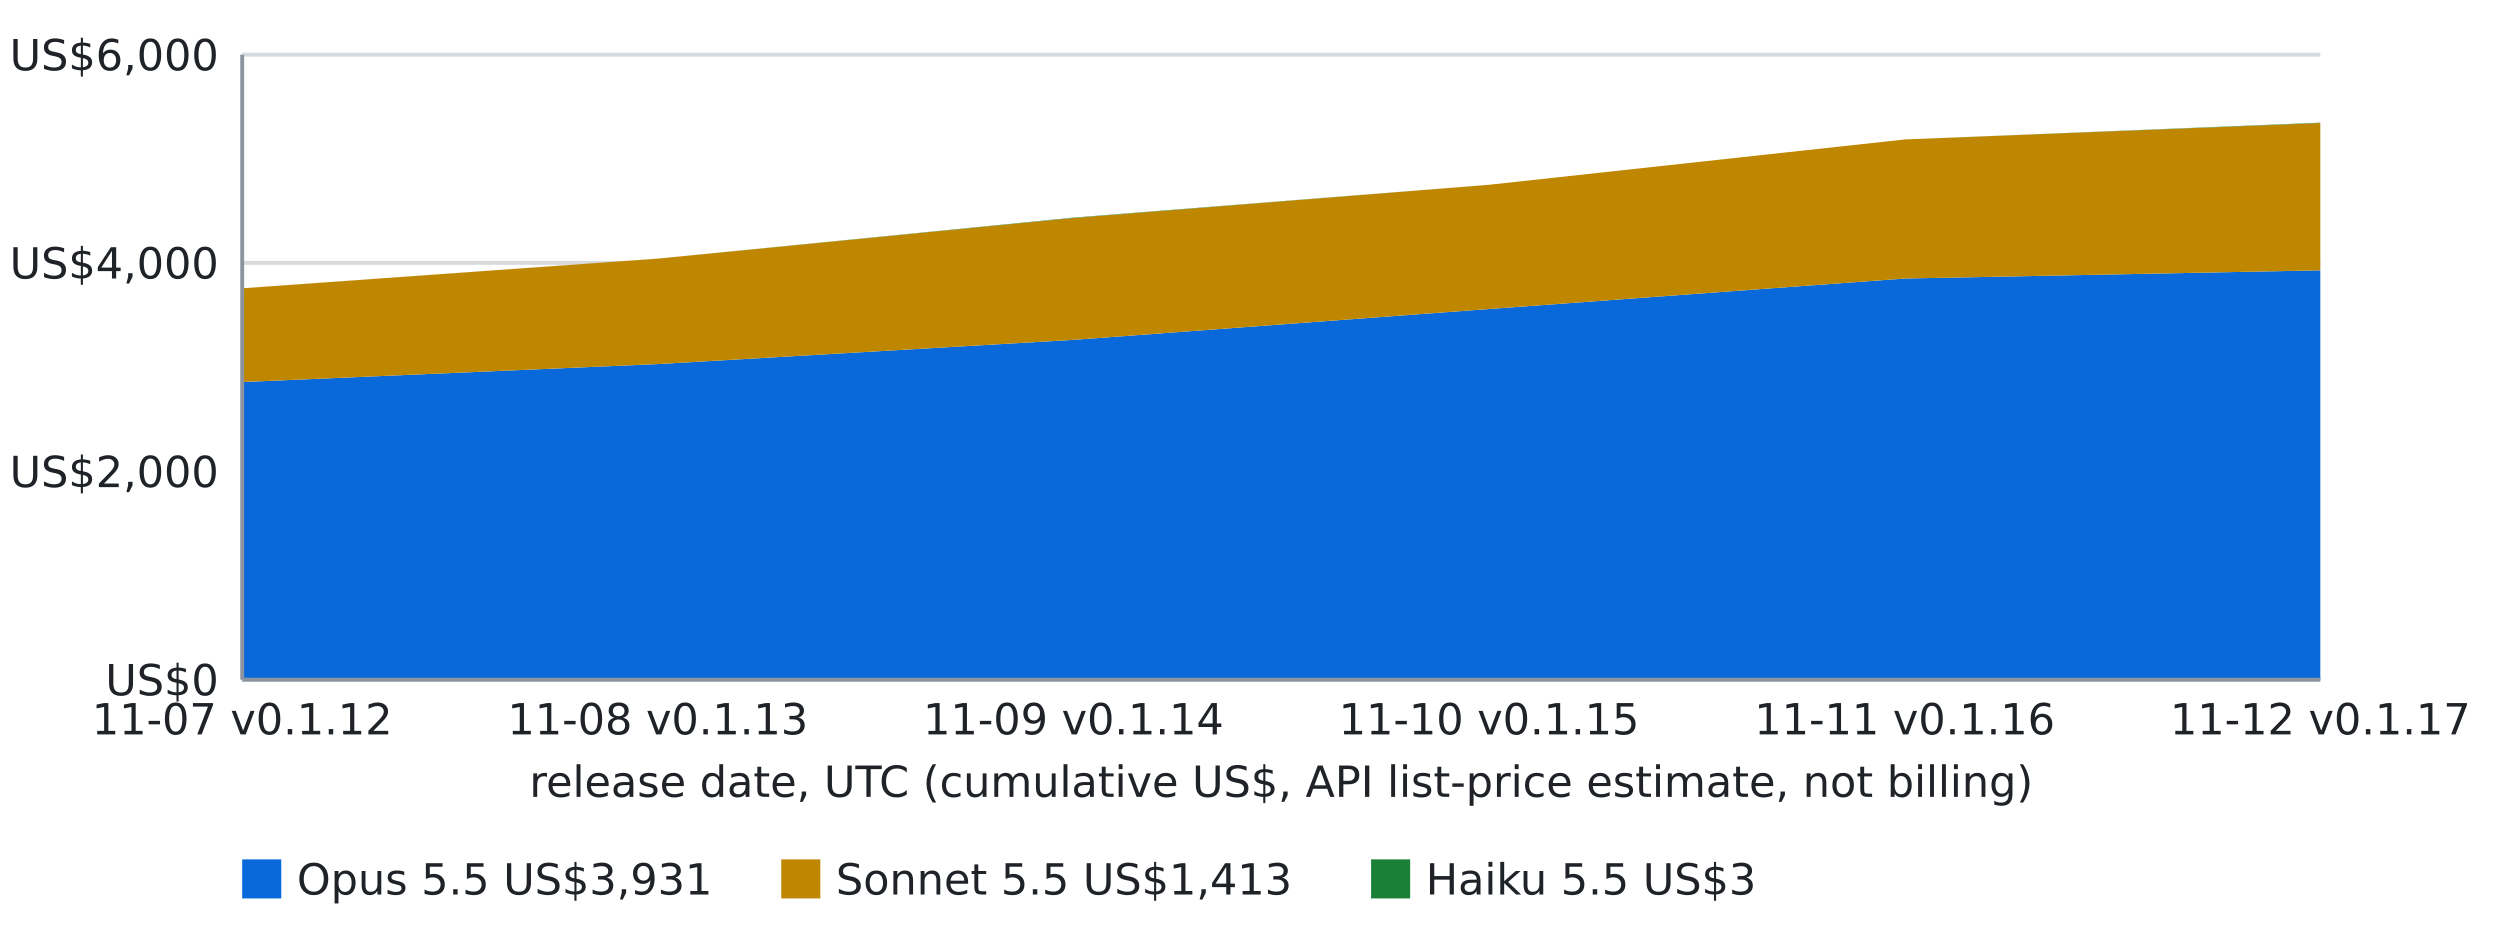
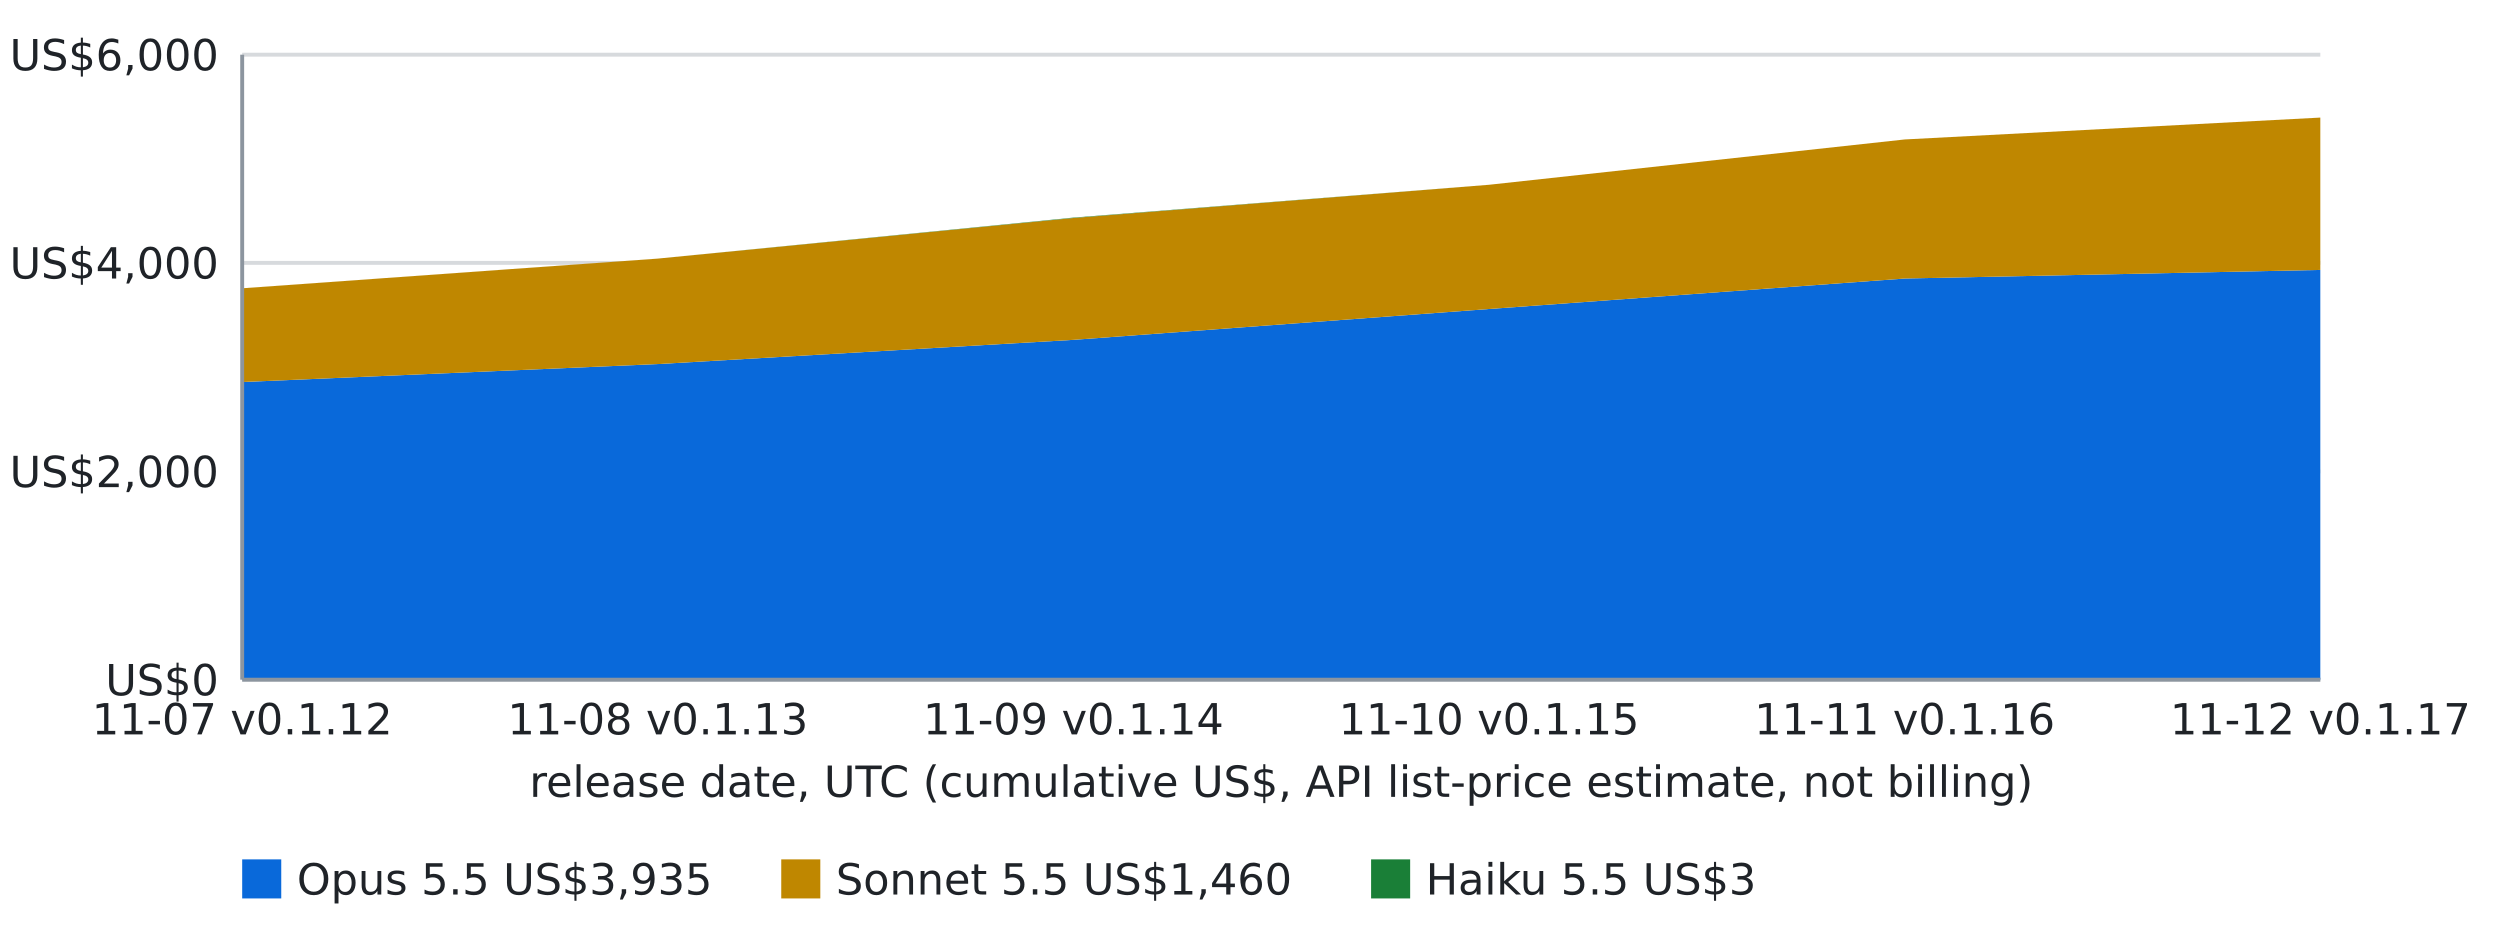
- <svg xmlns="http://www.w3.org/2000/svg" width="640" height="240" viewBox="0 0 640 240" role="img" aria-label="Cumulative build cost, API list-price estimate, not billing: 2026-11-07 v0.1.12 US$3,758; 2026-11-08 v0.1.13 US$4,042; 2026-11-09 v0.1.14 US$4,436; 2026-11-10 v0.1.15 US$4,753; 2026-11-11 v0.1.16 US$5,187; 2026-11-12 v0.1.17 US$5,346">
+ <svg xmlns="http://www.w3.org/2000/svg" width="640" height="240" viewBox="0 0 640 240" role="img" aria-label="Cumulative build cost, API list-price estimate, not billing: 2026-11-07 v0.1.12 US$3,758; 2026-11-08 v0.1.13 US$4,042; 2026-11-09 v0.1.14 US$4,436; 2026-11-10 v0.1.15 US$4,753; 2026-11-11 v0.1.16 US$5,187; 2026-11-12 v0.1.17 US$5,398">
  <style>text{fill:#1f2328;font:11px Verdana,DejaVu Sans,sans-serif;font-variant-numeric:tabular-nums}.ax{stroke:#8c959f;stroke-width:1}.gr{stroke:#8c959f;stroke-opacity:.35;stroke-width:1}@media (prefers-color-scheme:dark){text{fill:#e6edf3}}.s0{fill:#0969da}.s1{fill:#bf8700}.s2{fill:#1a7f37}.s3{fill:#cf222e}.s4{fill:#8250df}.s5{fill:#6e7781}@media (prefers-color-scheme:dark){.s0{fill:#388bfd}.s1{fill:#d29922}.s2{fill:#3fb950}.s3{fill:#f85149}.s4{fill:#a371f7}.s5{fill:#8b949e}}</style>
  <line class="gr" x1="62" y1="174.0" x2="594" y2="174.0" />
  <text x="56" y="178.0" text-anchor="end">US$0</text>
  <line class="gr" x1="62" y1="120.7" x2="594" y2="120.7" />
  <text x="56" y="124.7" text-anchor="end">US$2,000</text>
  <line class="gr" x1="62" y1="67.3" x2="594" y2="67.3" />
  <text x="56" y="71.3" text-anchor="end">US$4,000</text>
  <line class="gr" x1="62" y1="14.0" x2="594" y2="14.0" />
  <text x="56" y="18.0" text-anchor="end">US$6,000</text>
-   <polygon points="62.0,97.8 168.4,93.2 274.8,87.0 381.2,79.1 487.6,71.3 594.0,69.2 594.0,174.0 487.6,174.0 381.2,174.0 274.8,174.0 168.4,174.0 62.0,174.0" class="s0" />
-   <polygon points="62.0,73.8 168.4,66.2 274.8,55.8 381.2,47.3 487.6,35.7 594.0,31.5 594.0,69.2 487.6,71.3 381.2,79.1 274.8,87.0 168.4,93.2 62.0,97.8" class="s1" />
-   <polygon points="62.0,73.8 168.4,66.2 274.8,55.7 381.2,47.3 487.6,35.7 594.0,31.4 594.0,31.5 487.6,35.7 381.2,47.3 274.8,55.8 168.4,66.2 62.0,73.8" class="s2" />
+   <polygon points="62.0,97.8 168.4,93.2 274.8,87.0 381.2,79.1 487.6,71.3 594.0,69.1 594.0,174.0 487.6,174.0 381.2,174.0 274.8,174.0 168.4,174.0 62.0,174.0" class="s0" />
+   <polygon points="62.0,73.8 168.4,66.2 274.8,55.8 381.2,47.3 487.6,35.7 594.0,30.1 594.0,69.1 487.6,71.3 381.2,79.1 274.8,87.0 168.4,93.2 62.0,97.8" class="s1" />
+   <polygon points="62.0,73.8 168.4,66.2 274.8,55.7 381.2,47.3 487.6,35.7 594.0,30.1 594.0,30.1 487.6,35.7 381.2,47.3 274.8,55.8 168.4,66.2 62.0,73.8" class="s2" />
  <line class="ax" x1="62" y1="14" x2="62" y2="174" />
  <line class="ax" x1="62" y1="174" x2="594" y2="174" />
  <text x="62.0" y="188" text-anchor="middle">11-07 v0.1.12</text>
  <text x="168.4" y="188" text-anchor="middle">11-08 v0.1.13</text>
  <text x="274.8" y="188" text-anchor="middle">11-09 v0.1.14</text>
  <text x="381.2" y="188" text-anchor="middle">11-10 v0.1.15</text>
  <text x="487.6" y="188" text-anchor="middle">11-11 v0.1.16</text>
  <text x="594.0" y="188" text-anchor="middle">11-12 v0.1.17</text>
  <text x="328" y="204" text-anchor="middle">release date, UTC (cumulative US$, API list-price estimate, not billing)</text>
  <rect x="62" y="220" width="10" height="10" class="s0" />
-   <text x="76" y="229">Opus 5.5 US$3,931</text>
+   <text x="76" y="229">Opus 5.5 US$3,935</text>
  <rect x="200" y="220" width="10" height="10" class="s1" />
-   <text x="214" y="229">Sonnet 5.5 US$1,413</text>
+   <text x="214" y="229">Sonnet 5.5 US$1,460</text>
  <rect x="351" y="220" width="10" height="10" class="s2" />
  <text x="365" y="229">Haiku 5.5 US$3</text>
</svg>
